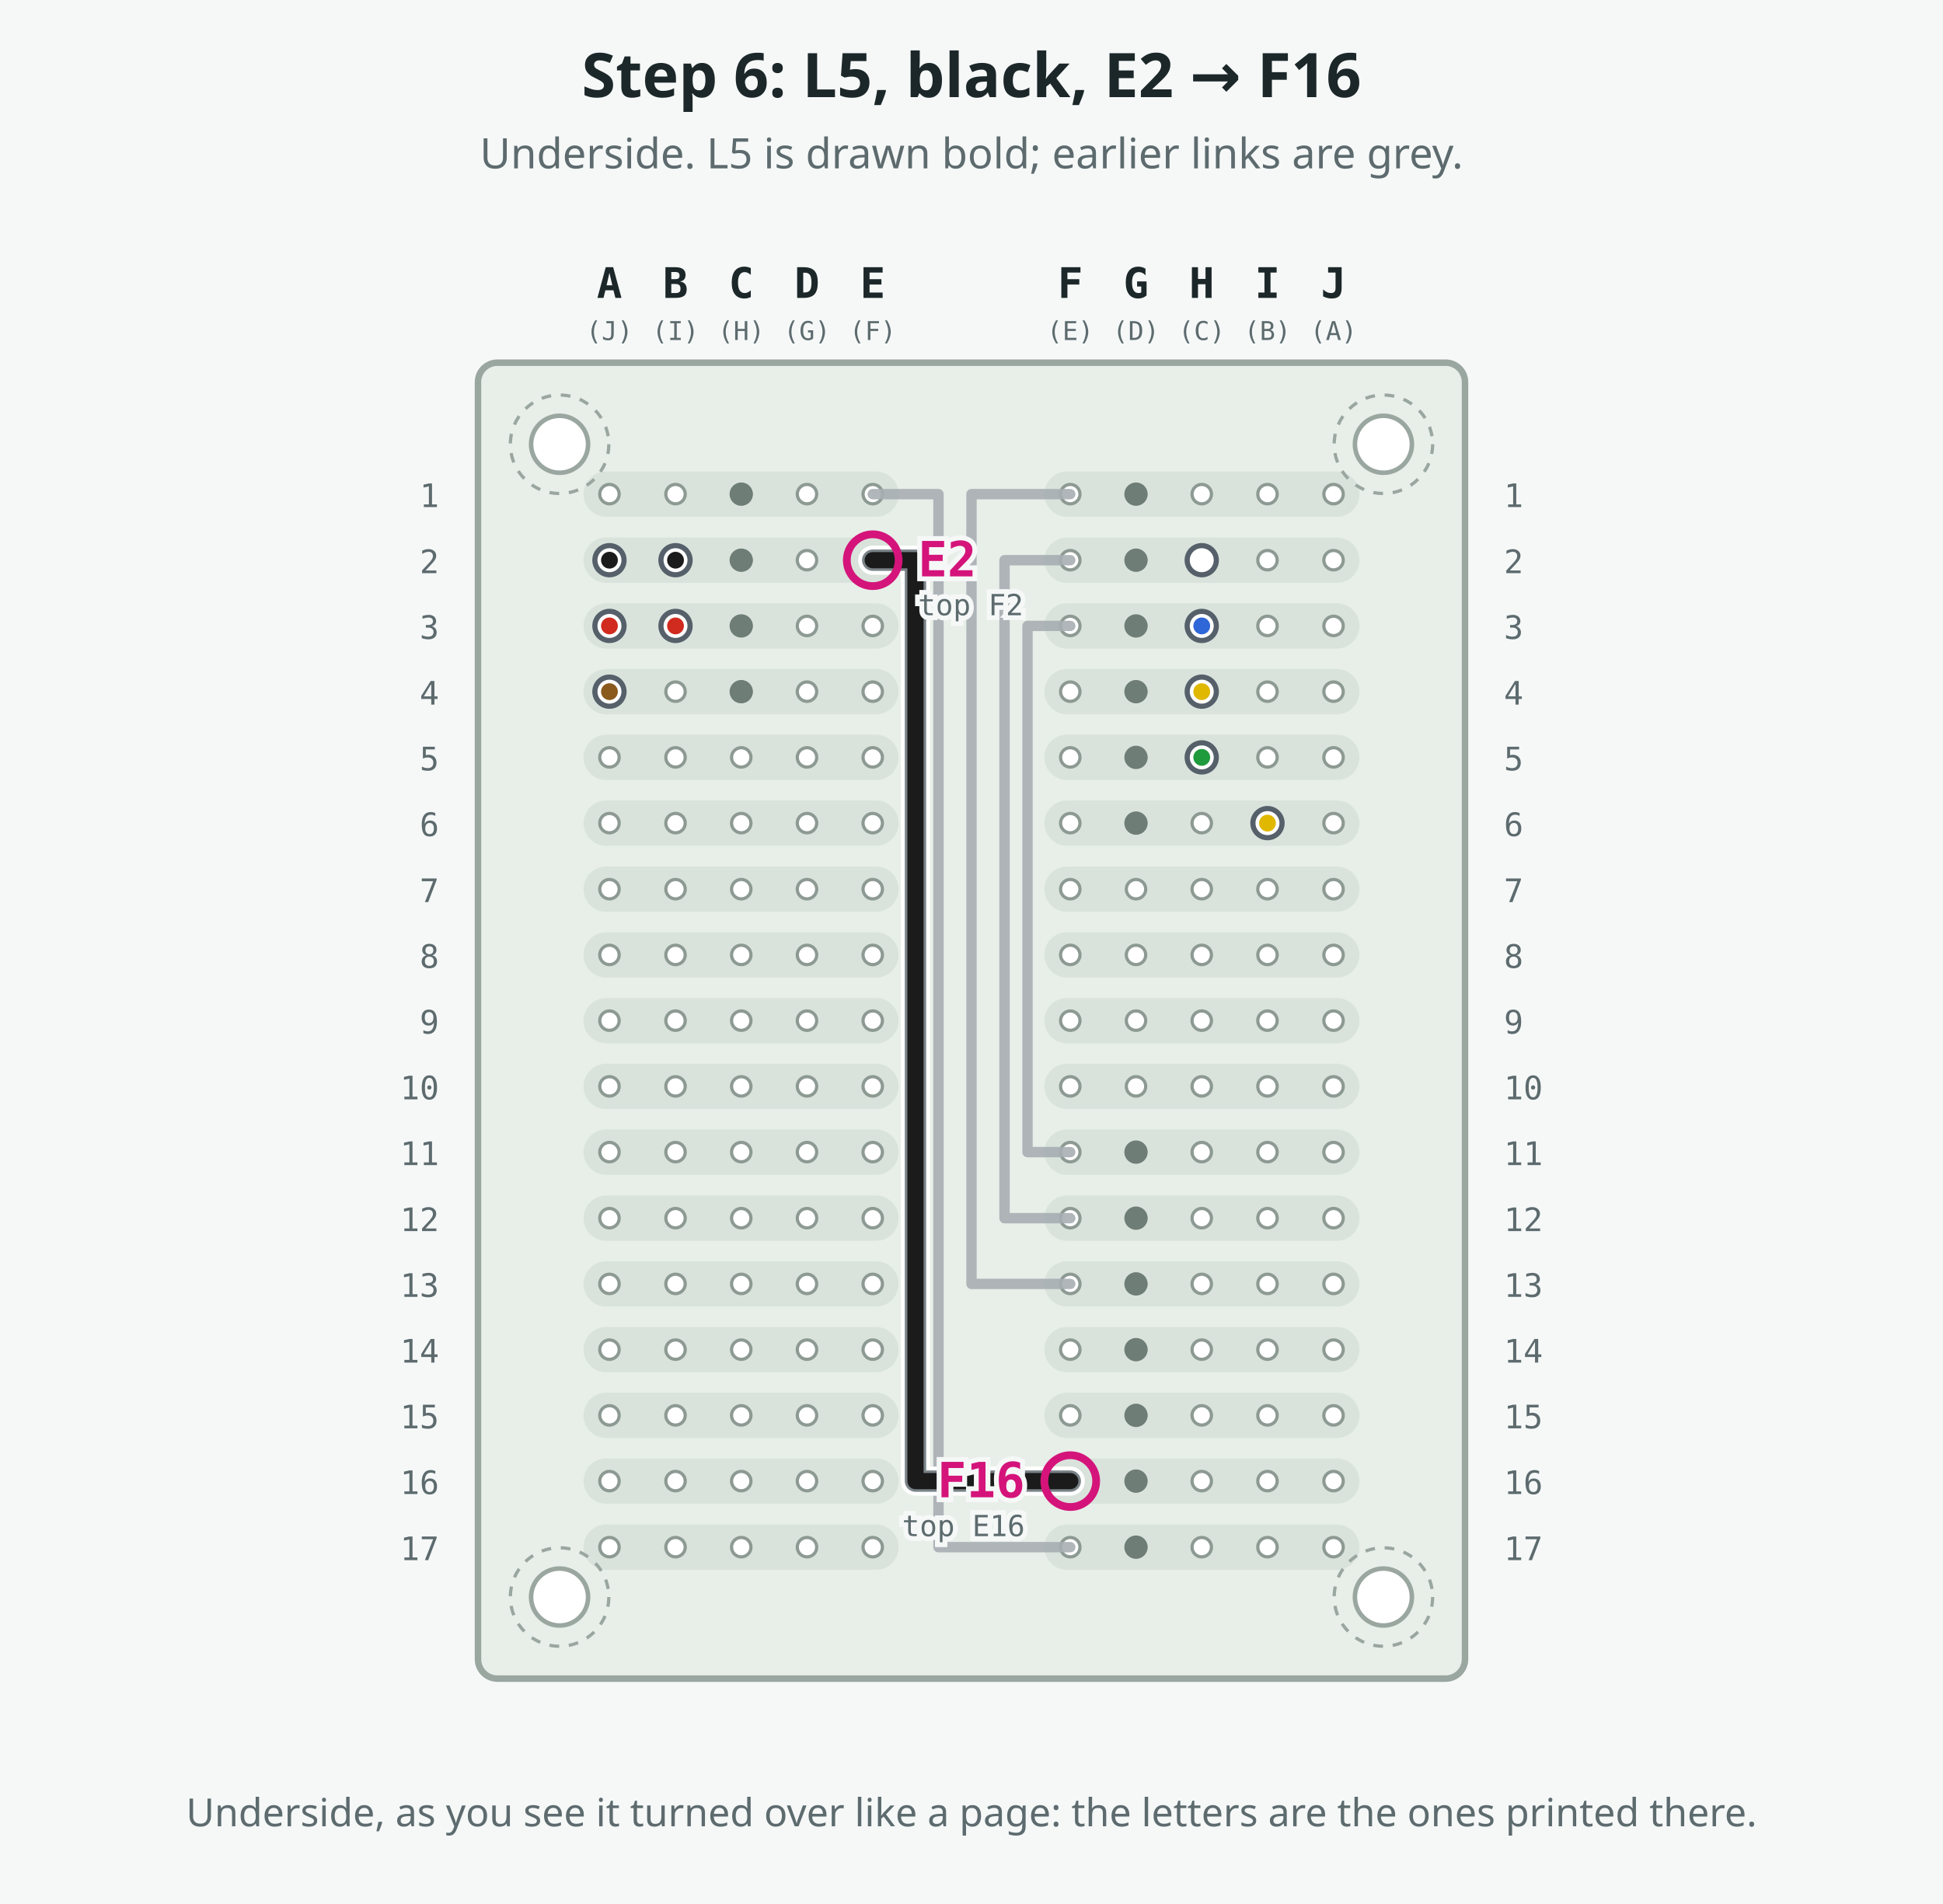
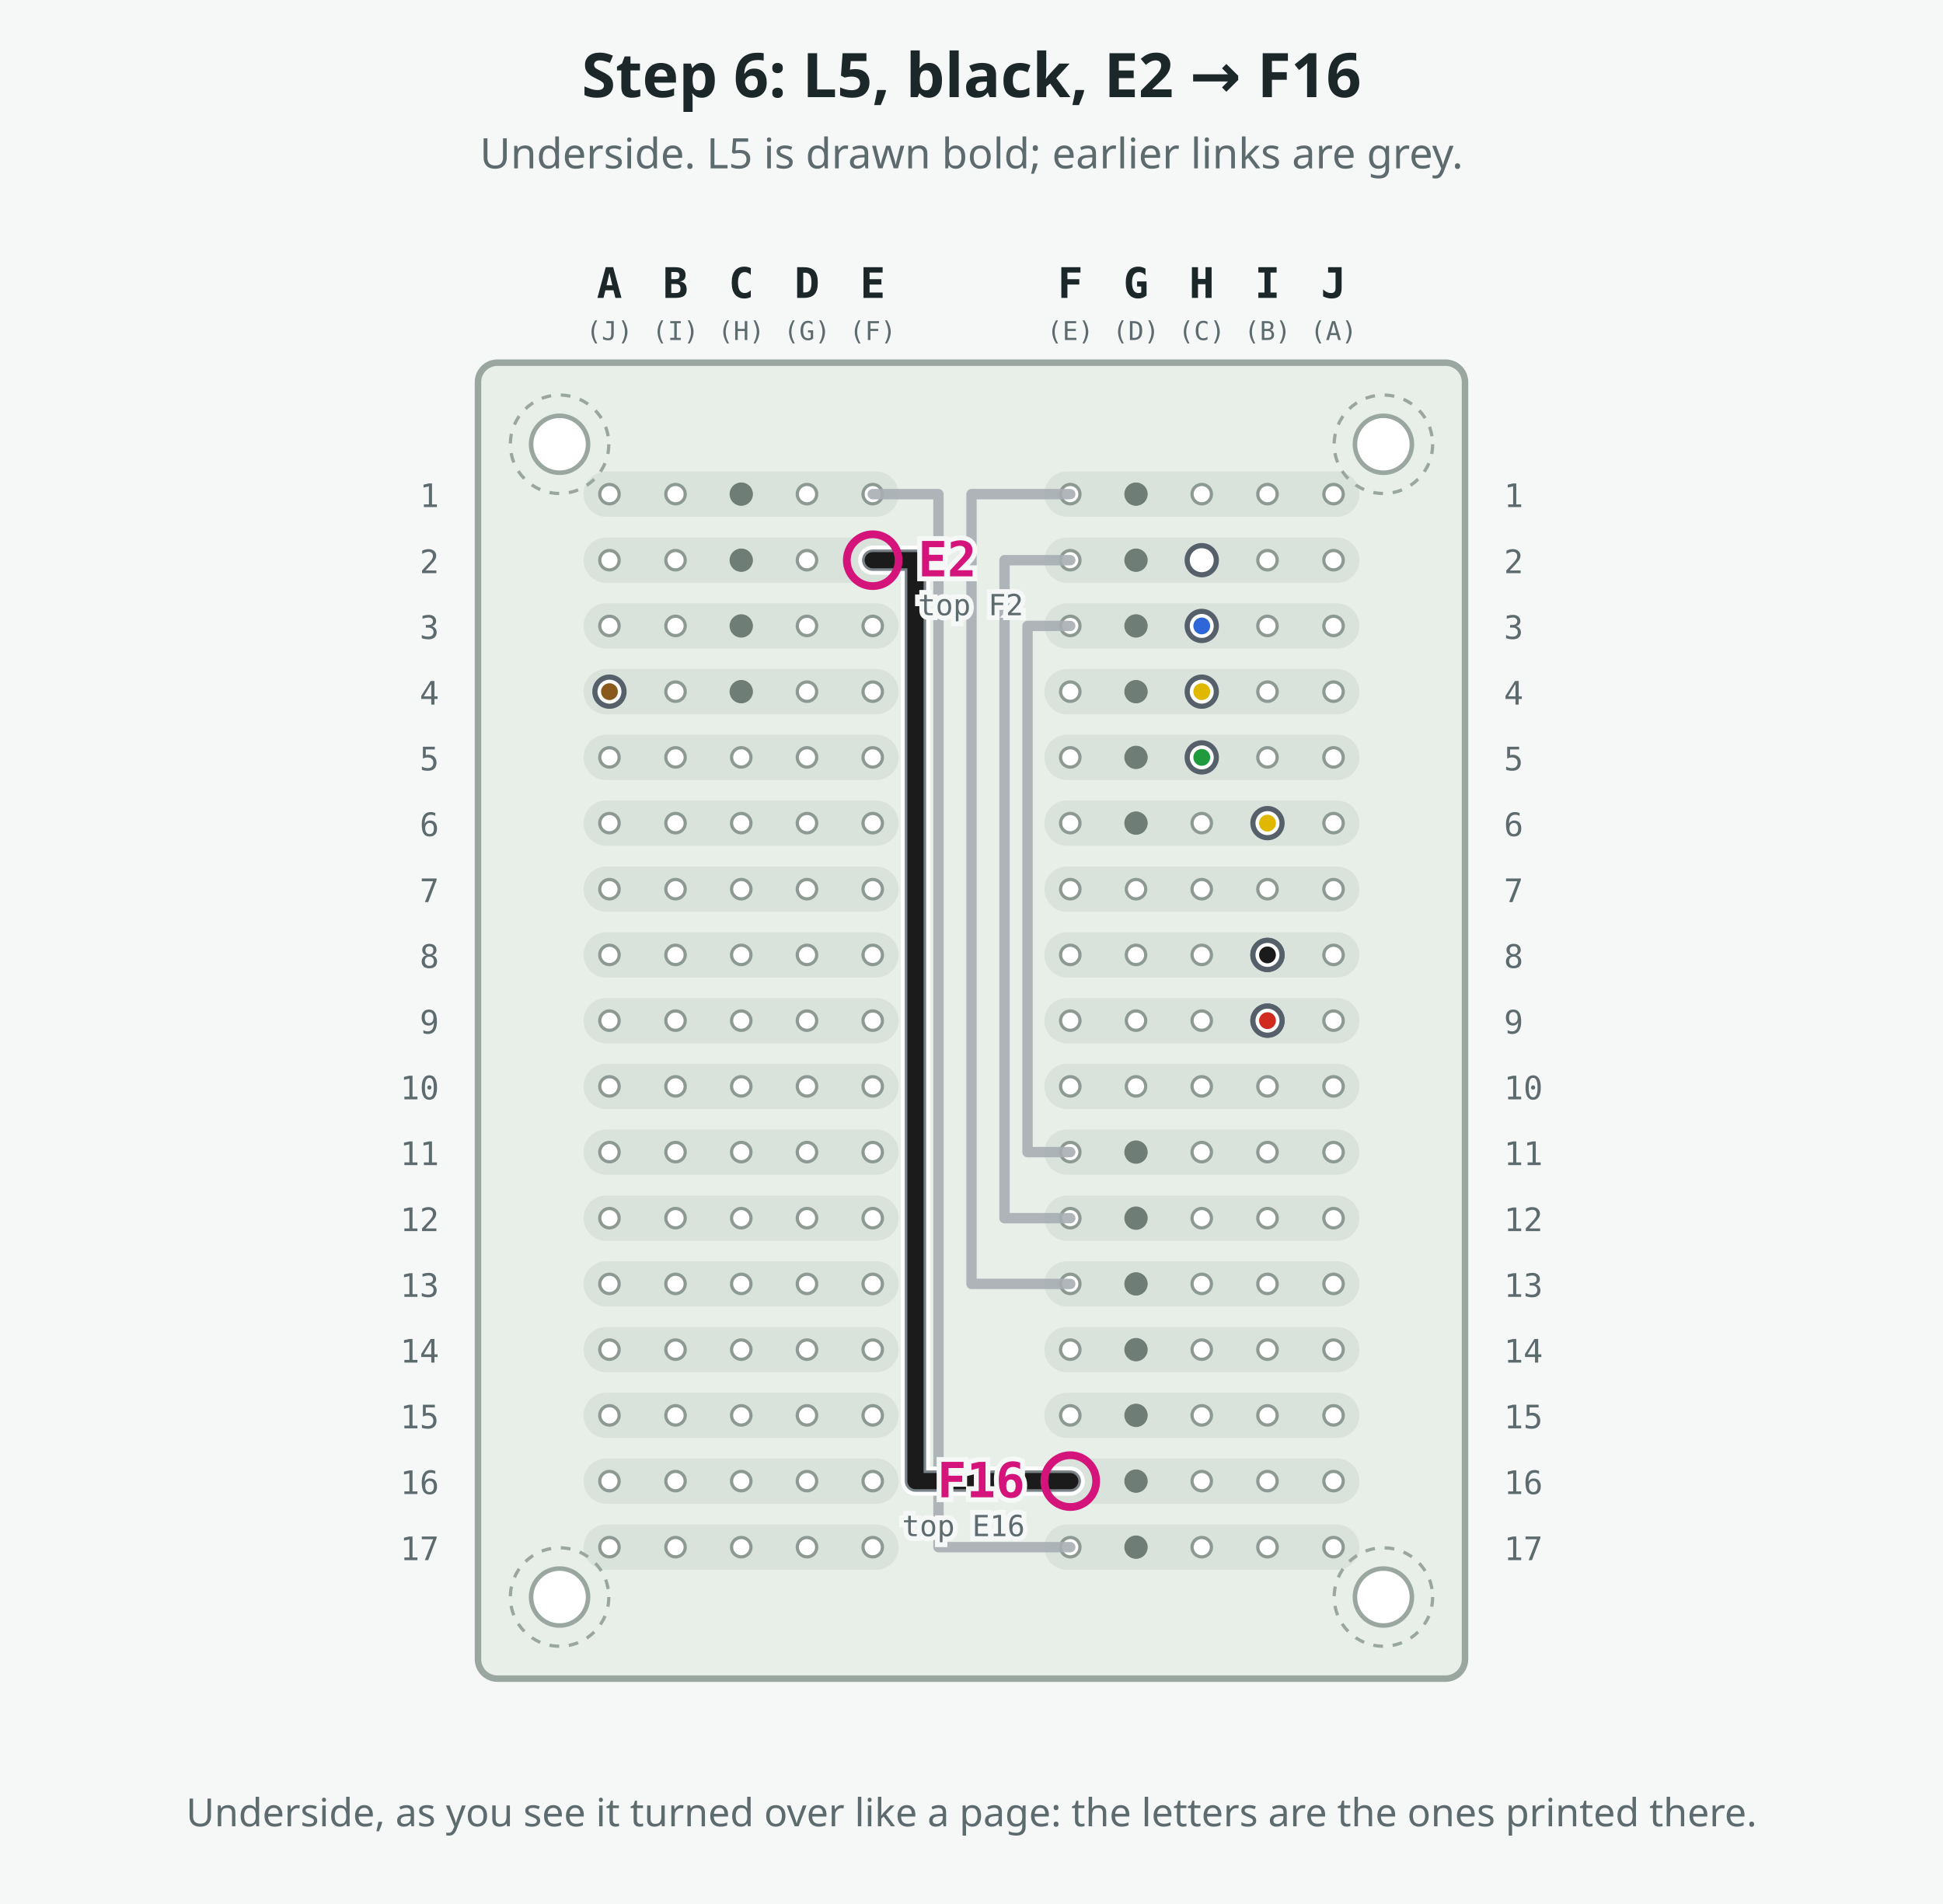
<svg xmlns="http://www.w3.org/2000/svg" viewBox="0 0 600 588" role="img" aria-label="Step 6: L5, black, E2 → F16. Underside. L5 is drawn bold; earlier links are grey.">
  <rect width="600" height="588" fill="#f6f8f8" />
  <text x="300.0" y="30" text-anchor="middle" font-size="19" font-weight="700" fill="#1c2729" font-family="IBM Plex Sans,ui-sans-serif,system-ui,sans-serif">Step 6: L5, black, E2 → F16</text>
  <text x="300.0" y="52" text-anchor="middle" font-size="13" fill="#5d6b6e" font-family="IBM Plex Sans,ui-sans-serif,system-ui,sans-serif">Underside. L5 is drawn bold; earlier links are grey.</text>
  <rect x="147.6" y="112.0" width="304.8" height="406.4" rx="6" fill="#e8eee8" stroke="#9aa6a0" stroke-width="2" />
  <rect x="322.5" y="145.6" width="97.3" height="14" rx="7" fill="#d9e3dc" />
  <rect x="180.2" y="145.6" width="97.3" height="14" rx="7" fill="#d9e3dc" />
  <rect x="322.5" y="166.0" width="97.3" height="14" rx="7" fill="#d9e3dc" />
  <rect x="180.2" y="166.0" width="97.3" height="14" rx="7" fill="#d9e3dc" />
  <rect x="322.5" y="186.3" width="97.3" height="14" rx="7" fill="#d9e3dc" />
  <rect x="180.2" y="186.3" width="97.3" height="14" rx="7" fill="#d9e3dc" />
  <rect x="322.5" y="206.6" width="97.3" height="14" rx="7" fill="#d9e3dc" />
  <rect x="180.2" y="206.6" width="97.3" height="14" rx="7" fill="#d9e3dc" />
  <rect x="322.5" y="226.9" width="97.3" height="14" rx="7" fill="#d9e3dc" />
  <rect x="180.2" y="226.9" width="97.3" height="14" rx="7" fill="#d9e3dc" />
  <rect x="322.5" y="247.2" width="97.3" height="14" rx="7" fill="#d9e3dc" />
  <rect x="180.2" y="247.2" width="97.3" height="14" rx="7" fill="#d9e3dc" />
  <rect x="322.5" y="267.6" width="97.3" height="14" rx="7" fill="#d9e3dc" />
  <rect x="180.2" y="267.6" width="97.3" height="14" rx="7" fill="#d9e3dc" />
  <rect x="322.5" y="287.9" width="97.3" height="14" rx="7" fill="#d9e3dc" />
  <rect x="180.2" y="287.9" width="97.3" height="14" rx="7" fill="#d9e3dc" />
  <rect x="322.5" y="308.2" width="97.3" height="14" rx="7" fill="#d9e3dc" />
  <rect x="180.2" y="308.2" width="97.3" height="14" rx="7" fill="#d9e3dc" />
  <rect x="322.5" y="328.5" width="97.3" height="14" rx="7" fill="#d9e3dc" />
  <rect x="180.2" y="328.5" width="97.3" height="14" rx="7" fill="#d9e3dc" />
  <rect x="322.5" y="348.8" width="97.3" height="14" rx="7" fill="#d9e3dc" />
  <rect x="180.2" y="348.8" width="97.3" height="14" rx="7" fill="#d9e3dc" />
  <rect x="322.5" y="369.2" width="97.3" height="14" rx="7" fill="#d9e3dc" />
  <rect x="180.2" y="369.2" width="97.3" height="14" rx="7" fill="#d9e3dc" />
  <rect x="322.5" y="389.5" width="97.3" height="14" rx="7" fill="#d9e3dc" />
  <rect x="180.2" y="389.5" width="97.3" height="14" rx="7" fill="#d9e3dc" />
  <rect x="322.5" y="409.8" width="97.3" height="14" rx="7" fill="#d9e3dc" />
  <rect x="180.2" y="409.8" width="97.3" height="14" rx="7" fill="#d9e3dc" />
  <rect x="322.5" y="430.1" width="97.3" height="14" rx="7" fill="#d9e3dc" />
  <rect x="180.2" y="430.1" width="97.3" height="14" rx="7" fill="#d9e3dc" />
  <rect x="322.5" y="450.4" width="97.3" height="14" rx="7" fill="#d9e3dc" />
  <rect x="180.2" y="450.4" width="97.3" height="14" rx="7" fill="#d9e3dc" />
  <rect x="322.5" y="470.8" width="97.3" height="14" rx="7" fill="#d9e3dc" />
  <rect x="180.2" y="470.8" width="97.3" height="14" rx="7" fill="#d9e3dc" />
  <circle cx="411.8" cy="152.6" r="3" fill="#ffffff" stroke="#8d9a93" stroke-width="1" />
  <circle cx="391.4" cy="152.6" r="3" fill="#ffffff" stroke="#8d9a93" stroke-width="1" />
  <circle cx="371.1" cy="152.6" r="3" fill="#ffffff" stroke="#8d9a93" stroke-width="1" />
  <circle cx="350.8" cy="152.6" r="3" fill="#ffffff" stroke="#8d9a93" stroke-width="1" />
  <circle cx="330.5" cy="152.6" r="3" fill="#ffffff" stroke="#8d9a93" stroke-width="1" />
  <circle cx="269.5" cy="152.6" r="3" fill="#ffffff" stroke="#8d9a93" stroke-width="1" />
  <circle cx="249.2" cy="152.6" r="3" fill="#ffffff" stroke="#8d9a93" stroke-width="1" />
  <circle cx="228.9" cy="152.6" r="3" fill="#ffffff" stroke="#8d9a93" stroke-width="1" />
  <circle cx="208.6" cy="152.6" r="3" fill="#ffffff" stroke="#8d9a93" stroke-width="1" />
  <circle cx="188.2" cy="152.6" r="3" fill="#ffffff" stroke="#8d9a93" stroke-width="1" />
  <circle cx="411.8" cy="173.0" r="3" fill="#ffffff" stroke="#8d9a93" stroke-width="1" />
  <circle cx="391.4" cy="173.0" r="3" fill="#ffffff" stroke="#8d9a93" stroke-width="1" />
  <circle cx="371.1" cy="173.0" r="3" fill="#ffffff" stroke="#8d9a93" stroke-width="1" />
  <circle cx="350.8" cy="173.0" r="3" fill="#ffffff" stroke="#8d9a93" stroke-width="1" />
  <circle cx="330.5" cy="173.0" r="3" fill="#ffffff" stroke="#8d9a93" stroke-width="1" />
  <circle cx="269.5" cy="173.0" r="3" fill="#ffffff" stroke="#8d9a93" stroke-width="1" />
  <circle cx="249.2" cy="173.0" r="3" fill="#ffffff" stroke="#8d9a93" stroke-width="1" />
  <circle cx="228.9" cy="173.0" r="3" fill="#ffffff" stroke="#8d9a93" stroke-width="1" />
  <circle cx="208.6" cy="173.0" r="3" fill="#ffffff" stroke="#8d9a93" stroke-width="1" />
  <circle cx="188.2" cy="173.0" r="3" fill="#ffffff" stroke="#8d9a93" stroke-width="1" />
  <circle cx="411.8" cy="193.3" r="3" fill="#ffffff" stroke="#8d9a93" stroke-width="1" />
  <circle cx="391.4" cy="193.3" r="3" fill="#ffffff" stroke="#8d9a93" stroke-width="1" />
  <circle cx="371.1" cy="193.3" r="3" fill="#ffffff" stroke="#8d9a93" stroke-width="1" />
  <circle cx="350.8" cy="193.3" r="3" fill="#ffffff" stroke="#8d9a93" stroke-width="1" />
  <circle cx="330.5" cy="193.3" r="3" fill="#ffffff" stroke="#8d9a93" stroke-width="1" />
  <circle cx="269.5" cy="193.3" r="3" fill="#ffffff" stroke="#8d9a93" stroke-width="1" />
  <circle cx="249.2" cy="193.3" r="3" fill="#ffffff" stroke="#8d9a93" stroke-width="1" />
  <circle cx="228.9" cy="193.3" r="3" fill="#ffffff" stroke="#8d9a93" stroke-width="1" />
  <circle cx="208.6" cy="193.3" r="3" fill="#ffffff" stroke="#8d9a93" stroke-width="1" />
  <circle cx="188.2" cy="193.3" r="3" fill="#ffffff" stroke="#8d9a93" stroke-width="1" />
  <circle cx="411.8" cy="213.6" r="3" fill="#ffffff" stroke="#8d9a93" stroke-width="1" />
  <circle cx="391.4" cy="213.6" r="3" fill="#ffffff" stroke="#8d9a93" stroke-width="1" />
  <circle cx="371.1" cy="213.6" r="3" fill="#ffffff" stroke="#8d9a93" stroke-width="1" />
  <circle cx="350.8" cy="213.6" r="3" fill="#ffffff" stroke="#8d9a93" stroke-width="1" />
  <circle cx="330.5" cy="213.6" r="3" fill="#ffffff" stroke="#8d9a93" stroke-width="1" />
  <circle cx="269.5" cy="213.6" r="3" fill="#ffffff" stroke="#8d9a93" stroke-width="1" />
  <circle cx="249.2" cy="213.6" r="3" fill="#ffffff" stroke="#8d9a93" stroke-width="1" />
  <circle cx="228.9" cy="213.6" r="3" fill="#ffffff" stroke="#8d9a93" stroke-width="1" />
  <circle cx="208.6" cy="213.6" r="3" fill="#ffffff" stroke="#8d9a93" stroke-width="1" />
  <circle cx="188.2" cy="213.6" r="3" fill="#ffffff" stroke="#8d9a93" stroke-width="1" />
  <circle cx="411.8" cy="233.9" r="3" fill="#ffffff" stroke="#8d9a93" stroke-width="1" />
  <circle cx="391.4" cy="233.9" r="3" fill="#ffffff" stroke="#8d9a93" stroke-width="1" />
  <circle cx="371.1" cy="233.9" r="3" fill="#ffffff" stroke="#8d9a93" stroke-width="1" />
  <circle cx="350.8" cy="233.9" r="3" fill="#ffffff" stroke="#8d9a93" stroke-width="1" />
  <circle cx="330.5" cy="233.9" r="3" fill="#ffffff" stroke="#8d9a93" stroke-width="1" />
  <circle cx="269.5" cy="233.9" r="3" fill="#ffffff" stroke="#8d9a93" stroke-width="1" />
  <circle cx="249.2" cy="233.9" r="3" fill="#ffffff" stroke="#8d9a93" stroke-width="1" />
  <circle cx="228.9" cy="233.9" r="3" fill="#ffffff" stroke="#8d9a93" stroke-width="1" />
  <circle cx="208.6" cy="233.9" r="3" fill="#ffffff" stroke="#8d9a93" stroke-width="1" />
  <circle cx="188.2" cy="233.9" r="3" fill="#ffffff" stroke="#8d9a93" stroke-width="1" />
  <circle cx="411.8" cy="254.2" r="3" fill="#ffffff" stroke="#8d9a93" stroke-width="1" />
  <circle cx="391.4" cy="254.2" r="3" fill="#ffffff" stroke="#8d9a93" stroke-width="1" />
  <circle cx="371.1" cy="254.2" r="3" fill="#ffffff" stroke="#8d9a93" stroke-width="1" />
  <circle cx="350.8" cy="254.2" r="3" fill="#ffffff" stroke="#8d9a93" stroke-width="1" />
  <circle cx="330.5" cy="254.2" r="3" fill="#ffffff" stroke="#8d9a93" stroke-width="1" />
  <circle cx="269.5" cy="254.2" r="3" fill="#ffffff" stroke="#8d9a93" stroke-width="1" />
  <circle cx="249.2" cy="254.2" r="3" fill="#ffffff" stroke="#8d9a93" stroke-width="1" />
  <circle cx="228.9" cy="254.2" r="3" fill="#ffffff" stroke="#8d9a93" stroke-width="1" />
  <circle cx="208.6" cy="254.2" r="3" fill="#ffffff" stroke="#8d9a93" stroke-width="1" />
  <circle cx="188.2" cy="254.2" r="3" fill="#ffffff" stroke="#8d9a93" stroke-width="1" />
  <circle cx="411.8" cy="274.6" r="3" fill="#ffffff" stroke="#8d9a93" stroke-width="1" />
  <circle cx="391.4" cy="274.6" r="3" fill="#ffffff" stroke="#8d9a93" stroke-width="1" />
  <circle cx="371.1" cy="274.6" r="3" fill="#ffffff" stroke="#8d9a93" stroke-width="1" />
  <circle cx="350.8" cy="274.6" r="3" fill="#ffffff" stroke="#8d9a93" stroke-width="1" />
  <circle cx="330.5" cy="274.6" r="3" fill="#ffffff" stroke="#8d9a93" stroke-width="1" />
  <circle cx="269.5" cy="274.6" r="3" fill="#ffffff" stroke="#8d9a93" stroke-width="1" />
  <circle cx="249.2" cy="274.6" r="3" fill="#ffffff" stroke="#8d9a93" stroke-width="1" />
  <circle cx="228.9" cy="274.6" r="3" fill="#ffffff" stroke="#8d9a93" stroke-width="1" />
  <circle cx="208.6" cy="274.6" r="3" fill="#ffffff" stroke="#8d9a93" stroke-width="1" />
  <circle cx="188.2" cy="274.6" r="3" fill="#ffffff" stroke="#8d9a93" stroke-width="1" />
  <circle cx="411.8" cy="294.9" r="3" fill="#ffffff" stroke="#8d9a93" stroke-width="1" />
  <circle cx="391.4" cy="294.9" r="3" fill="#ffffff" stroke="#8d9a93" stroke-width="1" />
  <circle cx="371.1" cy="294.9" r="3" fill="#ffffff" stroke="#8d9a93" stroke-width="1" />
  <circle cx="350.8" cy="294.9" r="3" fill="#ffffff" stroke="#8d9a93" stroke-width="1" />
  <circle cx="330.5" cy="294.9" r="3" fill="#ffffff" stroke="#8d9a93" stroke-width="1" />
  <circle cx="269.5" cy="294.9" r="3" fill="#ffffff" stroke="#8d9a93" stroke-width="1" />
  <circle cx="249.2" cy="294.9" r="3" fill="#ffffff" stroke="#8d9a93" stroke-width="1" />
  <circle cx="228.9" cy="294.9" r="3" fill="#ffffff" stroke="#8d9a93" stroke-width="1" />
  <circle cx="208.6" cy="294.9" r="3" fill="#ffffff" stroke="#8d9a93" stroke-width="1" />
  <circle cx="188.2" cy="294.9" r="3" fill="#ffffff" stroke="#8d9a93" stroke-width="1" />
  <circle cx="411.8" cy="315.2" r="3" fill="#ffffff" stroke="#8d9a93" stroke-width="1" />
  <circle cx="391.4" cy="315.2" r="3" fill="#ffffff" stroke="#8d9a93" stroke-width="1" />
  <circle cx="371.1" cy="315.2" r="3" fill="#ffffff" stroke="#8d9a93" stroke-width="1" />
  <circle cx="350.8" cy="315.2" r="3" fill="#ffffff" stroke="#8d9a93" stroke-width="1" />
  <circle cx="330.5" cy="315.2" r="3" fill="#ffffff" stroke="#8d9a93" stroke-width="1" />
  <circle cx="269.5" cy="315.2" r="3" fill="#ffffff" stroke="#8d9a93" stroke-width="1" />
  <circle cx="249.2" cy="315.2" r="3" fill="#ffffff" stroke="#8d9a93" stroke-width="1" />
  <circle cx="228.9" cy="315.2" r="3" fill="#ffffff" stroke="#8d9a93" stroke-width="1" />
  <circle cx="208.6" cy="315.2" r="3" fill="#ffffff" stroke="#8d9a93" stroke-width="1" />
  <circle cx="188.2" cy="315.2" r="3" fill="#ffffff" stroke="#8d9a93" stroke-width="1" />
  <circle cx="411.8" cy="335.5" r="3" fill="#ffffff" stroke="#8d9a93" stroke-width="1" />
  <circle cx="391.4" cy="335.5" r="3" fill="#ffffff" stroke="#8d9a93" stroke-width="1" />
  <circle cx="371.1" cy="335.5" r="3" fill="#ffffff" stroke="#8d9a93" stroke-width="1" />
  <circle cx="350.8" cy="335.5" r="3" fill="#ffffff" stroke="#8d9a93" stroke-width="1" />
  <circle cx="330.5" cy="335.5" r="3" fill="#ffffff" stroke="#8d9a93" stroke-width="1" />
  <circle cx="269.5" cy="335.5" r="3" fill="#ffffff" stroke="#8d9a93" stroke-width="1" />
  <circle cx="249.2" cy="335.5" r="3" fill="#ffffff" stroke="#8d9a93" stroke-width="1" />
  <circle cx="228.9" cy="335.5" r="3" fill="#ffffff" stroke="#8d9a93" stroke-width="1" />
  <circle cx="208.6" cy="335.5" r="3" fill="#ffffff" stroke="#8d9a93" stroke-width="1" />
  <circle cx="188.2" cy="335.5" r="3" fill="#ffffff" stroke="#8d9a93" stroke-width="1" />
  <circle cx="411.8" cy="355.8" r="3" fill="#ffffff" stroke="#8d9a93" stroke-width="1" />
  <circle cx="391.4" cy="355.8" r="3" fill="#ffffff" stroke="#8d9a93" stroke-width="1" />
  <circle cx="371.1" cy="355.8" r="3" fill="#ffffff" stroke="#8d9a93" stroke-width="1" />
  <circle cx="350.8" cy="355.8" r="3" fill="#ffffff" stroke="#8d9a93" stroke-width="1" />
  <circle cx="330.5" cy="355.8" r="3" fill="#ffffff" stroke="#8d9a93" stroke-width="1" />
  <circle cx="269.5" cy="355.8" r="3" fill="#ffffff" stroke="#8d9a93" stroke-width="1" />
  <circle cx="249.2" cy="355.8" r="3" fill="#ffffff" stroke="#8d9a93" stroke-width="1" />
  <circle cx="228.9" cy="355.8" r="3" fill="#ffffff" stroke="#8d9a93" stroke-width="1" />
  <circle cx="208.6" cy="355.8" r="3" fill="#ffffff" stroke="#8d9a93" stroke-width="1" />
  <circle cx="188.2" cy="355.8" r="3" fill="#ffffff" stroke="#8d9a93" stroke-width="1" />
  <circle cx="411.8" cy="376.2" r="3" fill="#ffffff" stroke="#8d9a93" stroke-width="1" />
  <circle cx="391.4" cy="376.2" r="3" fill="#ffffff" stroke="#8d9a93" stroke-width="1" />
  <circle cx="371.1" cy="376.2" r="3" fill="#ffffff" stroke="#8d9a93" stroke-width="1" />
  <circle cx="350.8" cy="376.2" r="3" fill="#ffffff" stroke="#8d9a93" stroke-width="1" />
  <circle cx="330.5" cy="376.2" r="3" fill="#ffffff" stroke="#8d9a93" stroke-width="1" />
  <circle cx="269.5" cy="376.2" r="3" fill="#ffffff" stroke="#8d9a93" stroke-width="1" />
  <circle cx="249.2" cy="376.2" r="3" fill="#ffffff" stroke="#8d9a93" stroke-width="1" />
  <circle cx="228.9" cy="376.2" r="3" fill="#ffffff" stroke="#8d9a93" stroke-width="1" />
  <circle cx="208.6" cy="376.2" r="3" fill="#ffffff" stroke="#8d9a93" stroke-width="1" />
  <circle cx="188.2" cy="376.2" r="3" fill="#ffffff" stroke="#8d9a93" stroke-width="1" />
  <circle cx="411.8" cy="396.5" r="3" fill="#ffffff" stroke="#8d9a93" stroke-width="1" />
  <circle cx="391.4" cy="396.5" r="3" fill="#ffffff" stroke="#8d9a93" stroke-width="1" />
  <circle cx="371.1" cy="396.5" r="3" fill="#ffffff" stroke="#8d9a93" stroke-width="1" />
  <circle cx="350.8" cy="396.5" r="3" fill="#ffffff" stroke="#8d9a93" stroke-width="1" />
  <circle cx="330.5" cy="396.5" r="3" fill="#ffffff" stroke="#8d9a93" stroke-width="1" />
  <circle cx="269.5" cy="396.5" r="3" fill="#ffffff" stroke="#8d9a93" stroke-width="1" />
  <circle cx="249.2" cy="396.5" r="3" fill="#ffffff" stroke="#8d9a93" stroke-width="1" />
  <circle cx="228.9" cy="396.5" r="3" fill="#ffffff" stroke="#8d9a93" stroke-width="1" />
  <circle cx="208.6" cy="396.5" r="3" fill="#ffffff" stroke="#8d9a93" stroke-width="1" />
  <circle cx="188.2" cy="396.5" r="3" fill="#ffffff" stroke="#8d9a93" stroke-width="1" />
  <circle cx="411.8" cy="416.8" r="3" fill="#ffffff" stroke="#8d9a93" stroke-width="1" />
  <circle cx="391.4" cy="416.8" r="3" fill="#ffffff" stroke="#8d9a93" stroke-width="1" />
  <circle cx="371.1" cy="416.8" r="3" fill="#ffffff" stroke="#8d9a93" stroke-width="1" />
  <circle cx="350.8" cy="416.8" r="3" fill="#ffffff" stroke="#8d9a93" stroke-width="1" />
  <circle cx="330.5" cy="416.8" r="3" fill="#ffffff" stroke="#8d9a93" stroke-width="1" />
  <circle cx="269.5" cy="416.8" r="3" fill="#ffffff" stroke="#8d9a93" stroke-width="1" />
  <circle cx="249.2" cy="416.8" r="3" fill="#ffffff" stroke="#8d9a93" stroke-width="1" />
  <circle cx="228.9" cy="416.8" r="3" fill="#ffffff" stroke="#8d9a93" stroke-width="1" />
  <circle cx="208.6" cy="416.8" r="3" fill="#ffffff" stroke="#8d9a93" stroke-width="1" />
  <circle cx="188.2" cy="416.8" r="3" fill="#ffffff" stroke="#8d9a93" stroke-width="1" />
  <circle cx="411.8" cy="437.1" r="3" fill="#ffffff" stroke="#8d9a93" stroke-width="1" />
  <circle cx="391.4" cy="437.1" r="3" fill="#ffffff" stroke="#8d9a93" stroke-width="1" />
  <circle cx="371.1" cy="437.1" r="3" fill="#ffffff" stroke="#8d9a93" stroke-width="1" />
  <circle cx="350.8" cy="437.1" r="3" fill="#ffffff" stroke="#8d9a93" stroke-width="1" />
  <circle cx="330.5" cy="437.1" r="3" fill="#ffffff" stroke="#8d9a93" stroke-width="1" />
  <circle cx="269.5" cy="437.1" r="3" fill="#ffffff" stroke="#8d9a93" stroke-width="1" />
  <circle cx="249.2" cy="437.1" r="3" fill="#ffffff" stroke="#8d9a93" stroke-width="1" />
  <circle cx="228.9" cy="437.1" r="3" fill="#ffffff" stroke="#8d9a93" stroke-width="1" />
  <circle cx="208.6" cy="437.1" r="3" fill="#ffffff" stroke="#8d9a93" stroke-width="1" />
  <circle cx="188.2" cy="437.1" r="3" fill="#ffffff" stroke="#8d9a93" stroke-width="1" />
  <circle cx="411.8" cy="457.4" r="3" fill="#ffffff" stroke="#8d9a93" stroke-width="1" />
  <circle cx="391.4" cy="457.4" r="3" fill="#ffffff" stroke="#8d9a93" stroke-width="1" />
  <circle cx="371.1" cy="457.4" r="3" fill="#ffffff" stroke="#8d9a93" stroke-width="1" />
  <circle cx="350.8" cy="457.4" r="3" fill="#ffffff" stroke="#8d9a93" stroke-width="1" />
  <circle cx="330.5" cy="457.4" r="3" fill="#ffffff" stroke="#8d9a93" stroke-width="1" />
  <circle cx="269.5" cy="457.4" r="3" fill="#ffffff" stroke="#8d9a93" stroke-width="1" />
  <circle cx="249.2" cy="457.4" r="3" fill="#ffffff" stroke="#8d9a93" stroke-width="1" />
  <circle cx="228.9" cy="457.4" r="3" fill="#ffffff" stroke="#8d9a93" stroke-width="1" />
  <circle cx="208.6" cy="457.4" r="3" fill="#ffffff" stroke="#8d9a93" stroke-width="1" />
  <circle cx="188.2" cy="457.4" r="3" fill="#ffffff" stroke="#8d9a93" stroke-width="1" />
  <circle cx="411.8" cy="477.8" r="3" fill="#ffffff" stroke="#8d9a93" stroke-width="1" />
  <circle cx="391.4" cy="477.8" r="3" fill="#ffffff" stroke="#8d9a93" stroke-width="1" />
  <circle cx="371.1" cy="477.8" r="3" fill="#ffffff" stroke="#8d9a93" stroke-width="1" />
  <circle cx="350.8" cy="477.8" r="3" fill="#ffffff" stroke="#8d9a93" stroke-width="1" />
  <circle cx="330.5" cy="477.8" r="3" fill="#ffffff" stroke="#8d9a93" stroke-width="1" />
  <circle cx="269.5" cy="477.8" r="3" fill="#ffffff" stroke="#8d9a93" stroke-width="1" />
  <circle cx="249.2" cy="477.8" r="3" fill="#ffffff" stroke="#8d9a93" stroke-width="1" />
  <circle cx="228.9" cy="477.8" r="3" fill="#ffffff" stroke="#8d9a93" stroke-width="1" />
  <circle cx="208.6" cy="477.8" r="3" fill="#ffffff" stroke="#8d9a93" stroke-width="1" />
  <circle cx="188.2" cy="477.8" r="3" fill="#ffffff" stroke="#8d9a93" stroke-width="1" />
  <circle cx="427.2" cy="137.2" r="15.2" fill="none" stroke="#9aa6a0" stroke-width="1" stroke-dasharray="3 3" />
  <circle cx="427.2" cy="137.2" r="8.8" fill="#ffffff" stroke="#9aa6a0" stroke-width="1.4" />
  <circle cx="427.2" cy="493.2" r="15.2" fill="none" stroke="#9aa6a0" stroke-width="1" stroke-dasharray="3 3" />
  <circle cx="427.2" cy="493.2" r="8.8" fill="#ffffff" stroke="#9aa6a0" stroke-width="1.4" />
  <circle cx="172.8" cy="137.2" r="15.2" fill="none" stroke="#9aa6a0" stroke-width="1" stroke-dasharray="3 3" />
  <circle cx="172.8" cy="137.2" r="8.8" fill="#ffffff" stroke="#9aa6a0" stroke-width="1.4" />
  <circle cx="172.8" cy="493.2" r="15.2" fill="none" stroke="#9aa6a0" stroke-width="1" stroke-dasharray="3 3" />
  <circle cx="172.8" cy="493.2" r="8.8" fill="#ffffff" stroke="#9aa6a0" stroke-width="1.4" />
  <text x="411.8" y="92" text-anchor="middle" font-size="13" font-weight="700" fill="#1c2729" font-family="IBM Plex Mono,ui-monospace,SFMono-Regular,Menlo,monospace">J</text>
  <text x="411.8" y="105" text-anchor="middle" font-size="8" fill="#5d6b6e" font-family="IBM Plex Mono,ui-monospace,SFMono-Regular,Menlo,monospace">(A)</text>
  <text x="391.4" y="92" text-anchor="middle" font-size="13" font-weight="700" fill="#1c2729" font-family="IBM Plex Mono,ui-monospace,SFMono-Regular,Menlo,monospace">I</text>
  <text x="391.4" y="105" text-anchor="middle" font-size="8" fill="#5d6b6e" font-family="IBM Plex Mono,ui-monospace,SFMono-Regular,Menlo,monospace">(B)</text>
  <text x="371.1" y="92" text-anchor="middle" font-size="13" font-weight="700" fill="#1c2729" font-family="IBM Plex Mono,ui-monospace,SFMono-Regular,Menlo,monospace">H</text>
  <text x="371.1" y="105" text-anchor="middle" font-size="8" fill="#5d6b6e" font-family="IBM Plex Mono,ui-monospace,SFMono-Regular,Menlo,monospace">(C)</text>
  <text x="350.8" y="92" text-anchor="middle" font-size="13" font-weight="700" fill="#1c2729" font-family="IBM Plex Mono,ui-monospace,SFMono-Regular,Menlo,monospace">G</text>
  <text x="350.8" y="105" text-anchor="middle" font-size="8" fill="#5d6b6e" font-family="IBM Plex Mono,ui-monospace,SFMono-Regular,Menlo,monospace">(D)</text>
  <text x="330.5" y="92" text-anchor="middle" font-size="13" font-weight="700" fill="#1c2729" font-family="IBM Plex Mono,ui-monospace,SFMono-Regular,Menlo,monospace">F</text>
  <text x="330.5" y="105" text-anchor="middle" font-size="8" fill="#5d6b6e" font-family="IBM Plex Mono,ui-monospace,SFMono-Regular,Menlo,monospace">(E)</text>
  <text x="269.5" y="92" text-anchor="middle" font-size="13" font-weight="700" fill="#1c2729" font-family="IBM Plex Mono,ui-monospace,SFMono-Regular,Menlo,monospace">E</text>
  <text x="269.5" y="105" text-anchor="middle" font-size="8" fill="#5d6b6e" font-family="IBM Plex Mono,ui-monospace,SFMono-Regular,Menlo,monospace">(F)</text>
  <text x="249.2" y="92" text-anchor="middle" font-size="13" font-weight="700" fill="#1c2729" font-family="IBM Plex Mono,ui-monospace,SFMono-Regular,Menlo,monospace">D</text>
  <text x="249.2" y="105" text-anchor="middle" font-size="8" fill="#5d6b6e" font-family="IBM Plex Mono,ui-monospace,SFMono-Regular,Menlo,monospace">(G)</text>
  <text x="228.9" y="92" text-anchor="middle" font-size="13" font-weight="700" fill="#1c2729" font-family="IBM Plex Mono,ui-monospace,SFMono-Regular,Menlo,monospace">C</text>
  <text x="228.9" y="105" text-anchor="middle" font-size="8" fill="#5d6b6e" font-family="IBM Plex Mono,ui-monospace,SFMono-Regular,Menlo,monospace">(H)</text>
  <text x="208.6" y="92" text-anchor="middle" font-size="13" font-weight="700" fill="#1c2729" font-family="IBM Plex Mono,ui-monospace,SFMono-Regular,Menlo,monospace">B</text>
  <text x="208.6" y="105" text-anchor="middle" font-size="8" fill="#5d6b6e" font-family="IBM Plex Mono,ui-monospace,SFMono-Regular,Menlo,monospace">(I)</text>
  <text x="188.2" y="92" text-anchor="middle" font-size="13" font-weight="700" fill="#1c2729" font-family="IBM Plex Mono,ui-monospace,SFMono-Regular,Menlo,monospace">A</text>
  <text x="188.2" y="105" text-anchor="middle" font-size="8" fill="#5d6b6e" font-family="IBM Plex Mono,ui-monospace,SFMono-Regular,Menlo,monospace">(J)</text>
  <text x="135.6" y="156.6" text-anchor="end" font-size="10" fill="#5d6b6e" font-family="IBM Plex Mono,ui-monospace,SFMono-Regular,Menlo,monospace">1</text>
  <text x="464.4" y="156.6" font-size="10" fill="#5d6b6e" font-family="IBM Plex Mono,ui-monospace,SFMono-Regular,Menlo,monospace">1</text>
  <text x="135.6" y="177.0" text-anchor="end" font-size="10" fill="#5d6b6e" font-family="IBM Plex Mono,ui-monospace,SFMono-Regular,Menlo,monospace">2</text>
  <text x="464.4" y="177.0" font-size="10" fill="#5d6b6e" font-family="IBM Plex Mono,ui-monospace,SFMono-Regular,Menlo,monospace">2</text>
  <text x="135.6" y="197.3" text-anchor="end" font-size="10" fill="#5d6b6e" font-family="IBM Plex Mono,ui-monospace,SFMono-Regular,Menlo,monospace">3</text>
  <text x="464.4" y="197.3" font-size="10" fill="#5d6b6e" font-family="IBM Plex Mono,ui-monospace,SFMono-Regular,Menlo,monospace">3</text>
  <text x="135.6" y="217.6" text-anchor="end" font-size="10" fill="#5d6b6e" font-family="IBM Plex Mono,ui-monospace,SFMono-Regular,Menlo,monospace">4</text>
  <text x="464.4" y="217.6" font-size="10" fill="#5d6b6e" font-family="IBM Plex Mono,ui-monospace,SFMono-Regular,Menlo,monospace">4</text>
  <text x="135.6" y="237.9" text-anchor="end" font-size="10" fill="#5d6b6e" font-family="IBM Plex Mono,ui-monospace,SFMono-Regular,Menlo,monospace">5</text>
  <text x="464.4" y="237.9" font-size="10" fill="#5d6b6e" font-family="IBM Plex Mono,ui-monospace,SFMono-Regular,Menlo,monospace">5</text>
  <text x="135.6" y="258.2" text-anchor="end" font-size="10" fill="#5d6b6e" font-family="IBM Plex Mono,ui-monospace,SFMono-Regular,Menlo,monospace">6</text>
  <text x="464.4" y="258.2" font-size="10" fill="#5d6b6e" font-family="IBM Plex Mono,ui-monospace,SFMono-Regular,Menlo,monospace">6</text>
  <text x="135.6" y="278.6" text-anchor="end" font-size="10" fill="#5d6b6e" font-family="IBM Plex Mono,ui-monospace,SFMono-Regular,Menlo,monospace">7</text>
  <text x="464.4" y="278.6" font-size="10" fill="#5d6b6e" font-family="IBM Plex Mono,ui-monospace,SFMono-Regular,Menlo,monospace">7</text>
  <text x="135.6" y="298.9" text-anchor="end" font-size="10" fill="#5d6b6e" font-family="IBM Plex Mono,ui-monospace,SFMono-Regular,Menlo,monospace">8</text>
  <text x="464.4" y="298.9" font-size="10" fill="#5d6b6e" font-family="IBM Plex Mono,ui-monospace,SFMono-Regular,Menlo,monospace">8</text>
  <text x="135.6" y="319.2" text-anchor="end" font-size="10" fill="#5d6b6e" font-family="IBM Plex Mono,ui-monospace,SFMono-Regular,Menlo,monospace">9</text>
  <text x="464.4" y="319.2" font-size="10" fill="#5d6b6e" font-family="IBM Plex Mono,ui-monospace,SFMono-Regular,Menlo,monospace">9</text>
  <text x="135.6" y="339.5" text-anchor="end" font-size="10" fill="#5d6b6e" font-family="IBM Plex Mono,ui-monospace,SFMono-Regular,Menlo,monospace">10</text>
  <text x="464.4" y="339.5" font-size="10" fill="#5d6b6e" font-family="IBM Plex Mono,ui-monospace,SFMono-Regular,Menlo,monospace">10</text>
  <text x="135.6" y="359.8" text-anchor="end" font-size="10" fill="#5d6b6e" font-family="IBM Plex Mono,ui-monospace,SFMono-Regular,Menlo,monospace">11</text>
  <text x="464.4" y="359.8" font-size="10" fill="#5d6b6e" font-family="IBM Plex Mono,ui-monospace,SFMono-Regular,Menlo,monospace">11</text>
  <text x="135.6" y="380.2" text-anchor="end" font-size="10" fill="#5d6b6e" font-family="IBM Plex Mono,ui-monospace,SFMono-Regular,Menlo,monospace">12</text>
  <text x="464.4" y="380.2" font-size="10" fill="#5d6b6e" font-family="IBM Plex Mono,ui-monospace,SFMono-Regular,Menlo,monospace">12</text>
  <text x="135.6" y="400.5" text-anchor="end" font-size="10" fill="#5d6b6e" font-family="IBM Plex Mono,ui-monospace,SFMono-Regular,Menlo,monospace">13</text>
  <text x="464.4" y="400.5" font-size="10" fill="#5d6b6e" font-family="IBM Plex Mono,ui-monospace,SFMono-Regular,Menlo,monospace">13</text>
  <text x="135.6" y="420.8" text-anchor="end" font-size="10" fill="#5d6b6e" font-family="IBM Plex Mono,ui-monospace,SFMono-Regular,Menlo,monospace">14</text>
  <text x="464.4" y="420.8" font-size="10" fill="#5d6b6e" font-family="IBM Plex Mono,ui-monospace,SFMono-Regular,Menlo,monospace">14</text>
  <text x="135.6" y="441.1" text-anchor="end" font-size="10" fill="#5d6b6e" font-family="IBM Plex Mono,ui-monospace,SFMono-Regular,Menlo,monospace">15</text>
  <text x="464.4" y="441.1" font-size="10" fill="#5d6b6e" font-family="IBM Plex Mono,ui-monospace,SFMono-Regular,Menlo,monospace">15</text>
  <text x="135.6" y="461.4" text-anchor="end" font-size="10" fill="#5d6b6e" font-family="IBM Plex Mono,ui-monospace,SFMono-Regular,Menlo,monospace">16</text>
  <text x="464.4" y="461.4" font-size="10" fill="#5d6b6e" font-family="IBM Plex Mono,ui-monospace,SFMono-Regular,Menlo,monospace">16</text>
  <text x="135.6" y="481.8" text-anchor="end" font-size="10" fill="#5d6b6e" font-family="IBM Plex Mono,ui-monospace,SFMono-Regular,Menlo,monospace">17</text>
  <text x="464.4" y="481.8" font-size="10" fill="#5d6b6e" font-family="IBM Plex Mono,ui-monospace,SFMono-Regular,Menlo,monospace">17</text>
  <circle cx="371.1" cy="173.0" r="4.5" fill="#ffffff" stroke="#55606a" stroke-width="1.6" />
  <circle cx="371.1" cy="173.0" r="2.6" fill="#ffffff" />
  <circle cx="371.1" cy="193.3" r="4.5" fill="#ffffff" stroke="#55606a" stroke-width="1.6" />
  <circle cx="371.1" cy="193.3" r="2.6" fill="#2f66d8" />
  <circle cx="371.1" cy="213.6" r="4.5" fill="#ffffff" stroke="#55606a" stroke-width="1.6" />
  <circle cx="371.1" cy="213.6" r="2.6" fill="#e0b800" />
-   <circle cx="208.6" cy="173.0" r="4.5" fill="#ffffff" stroke="#55606a" stroke-width="1.6" />
-   <circle cx="208.6" cy="173.0" r="2.6" fill="#1b1b1b" />
-   <circle cx="208.6" cy="193.3" r="4.5" fill="#ffffff" stroke="#55606a" stroke-width="1.6" />
-   <circle cx="208.6" cy="193.3" r="2.6" fill="#d12a1f" />
+   <circle cx="391.4" cy="294.9" r="4.5" fill="#ffffff" stroke="#55606a" stroke-width="1.6" />
+   <circle cx="391.4" cy="294.9" r="2.6" fill="#1b1b1b" />
+   <circle cx="391.4" cy="315.2" r="4.5" fill="#ffffff" stroke="#55606a" stroke-width="1.6" />
+   <circle cx="391.4" cy="315.2" r="2.6" fill="#d12a1f" />
  <circle cx="371.1" cy="233.9" r="4.5" fill="#ffffff" stroke="#55606a" stroke-width="1.6" />
  <circle cx="371.1" cy="233.9" r="2.6" fill="#1f9a3c" />
  <circle cx="391.4" cy="254.2" r="4.5" fill="#ffffff" stroke="#55606a" stroke-width="1.6" />
  <circle cx="391.4" cy="254.2" r="2.6" fill="#e0b800" />
-   <circle cx="188.2" cy="173.0" r="4.5" fill="#ffffff" stroke="#55606a" stroke-width="1.6" />
-   <circle cx="188.2" cy="173.0" r="2.6" fill="#1b1b1b" />
-   <circle cx="188.2" cy="193.3" r="4.5" fill="#ffffff" stroke="#55606a" stroke-width="1.6" />
-   <circle cx="188.2" cy="193.3" r="2.6" fill="#d12a1f" />
+   <circle cx="391.4" cy="294.9" r="4.5" fill="#ffffff" stroke="#55606a" stroke-width="1.6" />
+   <circle cx="391.4" cy="294.9" r="2.6" fill="#1b1b1b" />
+   <circle cx="391.4" cy="315.2" r="4.5" fill="#ffffff" stroke="#55606a" stroke-width="1.6" />
+   <circle cx="391.4" cy="315.2" r="2.6" fill="#d12a1f" />
  <circle cx="188.2" cy="213.6" r="4.5" fill="#ffffff" stroke="#55606a" stroke-width="1.6" />
  <circle cx="188.2" cy="213.6" r="2.6" fill="#8a5a1c" />
  <circle cx="350.8" cy="152.6" r="3.6" fill="#6f7d77" />
  <circle cx="350.8" cy="173.0" r="3.6" fill="#6f7d77" />
  <circle cx="350.8" cy="193.3" r="3.6" fill="#6f7d77" />
  <circle cx="350.8" cy="213.6" r="3.6" fill="#6f7d77" />
  <circle cx="350.8" cy="233.9" r="3.6" fill="#6f7d77" />
  <circle cx="350.8" cy="254.2" r="3.6" fill="#6f7d77" />
  <circle cx="228.9" cy="152.6" r="3.6" fill="#6f7d77" />
  <circle cx="228.9" cy="173.0" r="3.6" fill="#6f7d77" />
  <circle cx="228.9" cy="193.3" r="3.6" fill="#6f7d77" />
  <circle cx="228.9" cy="213.6" r="3.6" fill="#6f7d77" />
  <circle cx="350.8" cy="477.8" r="3.6" fill="#6f7d77" />
  <circle cx="350.8" cy="457.4" r="3.6" fill="#6f7d77" />
  <circle cx="350.8" cy="437.1" r="3.6" fill="#6f7d77" />
  <circle cx="350.8" cy="416.8" r="3.6" fill="#6f7d77" />
  <circle cx="350.8" cy="396.5" r="3.6" fill="#6f7d77" />
  <circle cx="350.8" cy="376.2" r="3.6" fill="#6f7d77" />
  <circle cx="350.8" cy="355.8" r="3.6" fill="#6f7d77" />
  <polyline points="330.5,193.3 317.3,193.3 317.3,355.8 330.5,355.8" fill="none" stroke="#a7aeb2" stroke-width="3.2" stroke-linecap="round" stroke-linejoin="round" opacity="0.9" />
  <polyline points="330.5,173.0 310.2,173.0 310.2,376.2 330.5,376.2" fill="none" stroke="#a7aeb2" stroke-width="3.2" stroke-linecap="round" stroke-linejoin="round" opacity="0.9" />
  <polyline points="330.5,152.6 300.0,152.6 300.0,396.5 330.5,396.5" fill="none" stroke="#a7aeb2" stroke-width="3.2" stroke-linecap="round" stroke-linejoin="round" opacity="0.9" />
  <polyline points="269.5,152.6 289.8,152.6 289.8,477.8 330.5,477.8" fill="none" stroke="#a7aeb2" stroke-width="3.2" stroke-linecap="round" stroke-linejoin="round" opacity="0.9" />
  <polyline points="269.5,173.0 282.7,173.0 282.7,457.4 330.5,457.4" fill="none" stroke="#ffffff" stroke-width="9" stroke-linecap="round" stroke-linejoin="round" />
  <polyline points="269.5,173.0 282.7,173.0 282.7,457.4 330.5,457.4" fill="none" stroke="#7a8388" stroke-width="6.6" stroke-linecap="round" stroke-linejoin="round" />
  <polyline points="269.5,173.0 282.7,173.0 282.7,457.4 330.5,457.4" fill="none" stroke="#1b1b1b" stroke-width="5" stroke-linecap="round" stroke-linejoin="round" opacity="1.0" />
  <circle cx="269.5" cy="173.0" r="8" fill="none" stroke="#d4147a" stroke-width="2.4" />
  <text x="283.5" y="178.0" text-anchor="start" font-size="15" font-weight="700" fill="#d4147a" stroke="#f6f8f8" stroke-width="3" paint-order="stroke" font-family="IBM Plex Mono,ui-monospace,SFMono-Regular,Menlo,monospace">E2</text>
  <text x="283.5" y="190.0" text-anchor="start" font-size="9" fill="#5d6b6e" stroke="#f6f8f8" stroke-width="3" paint-order="stroke" font-family="IBM Plex Mono,ui-monospace,SFMono-Regular,Menlo,monospace">top F2</text>
  <circle cx="330.5" cy="457.4" r="8" fill="none" stroke="#d4147a" stroke-width="2.4" />
  <text x="316.5" y="462.4" text-anchor="end" font-size="15" font-weight="700" fill="#d4147a" stroke="#f6f8f8" stroke-width="3" paint-order="stroke" font-family="IBM Plex Mono,ui-monospace,SFMono-Regular,Menlo,monospace">F16</text>
  <text x="316.5" y="474.4" text-anchor="end" font-size="9" fill="#5d6b6e" stroke="#f6f8f8" stroke-width="3" paint-order="stroke" font-family="IBM Plex Mono,ui-monospace,SFMono-Regular,Menlo,monospace">top E16</text>
  <text x="300.0" y="564" text-anchor="middle" font-size="12" fill="#5d6b6e" font-family="IBM Plex Sans,ui-sans-serif,system-ui,sans-serif">Underside, as you see it turned over like a page: the letters are the ones printed there.</text>
</svg>
